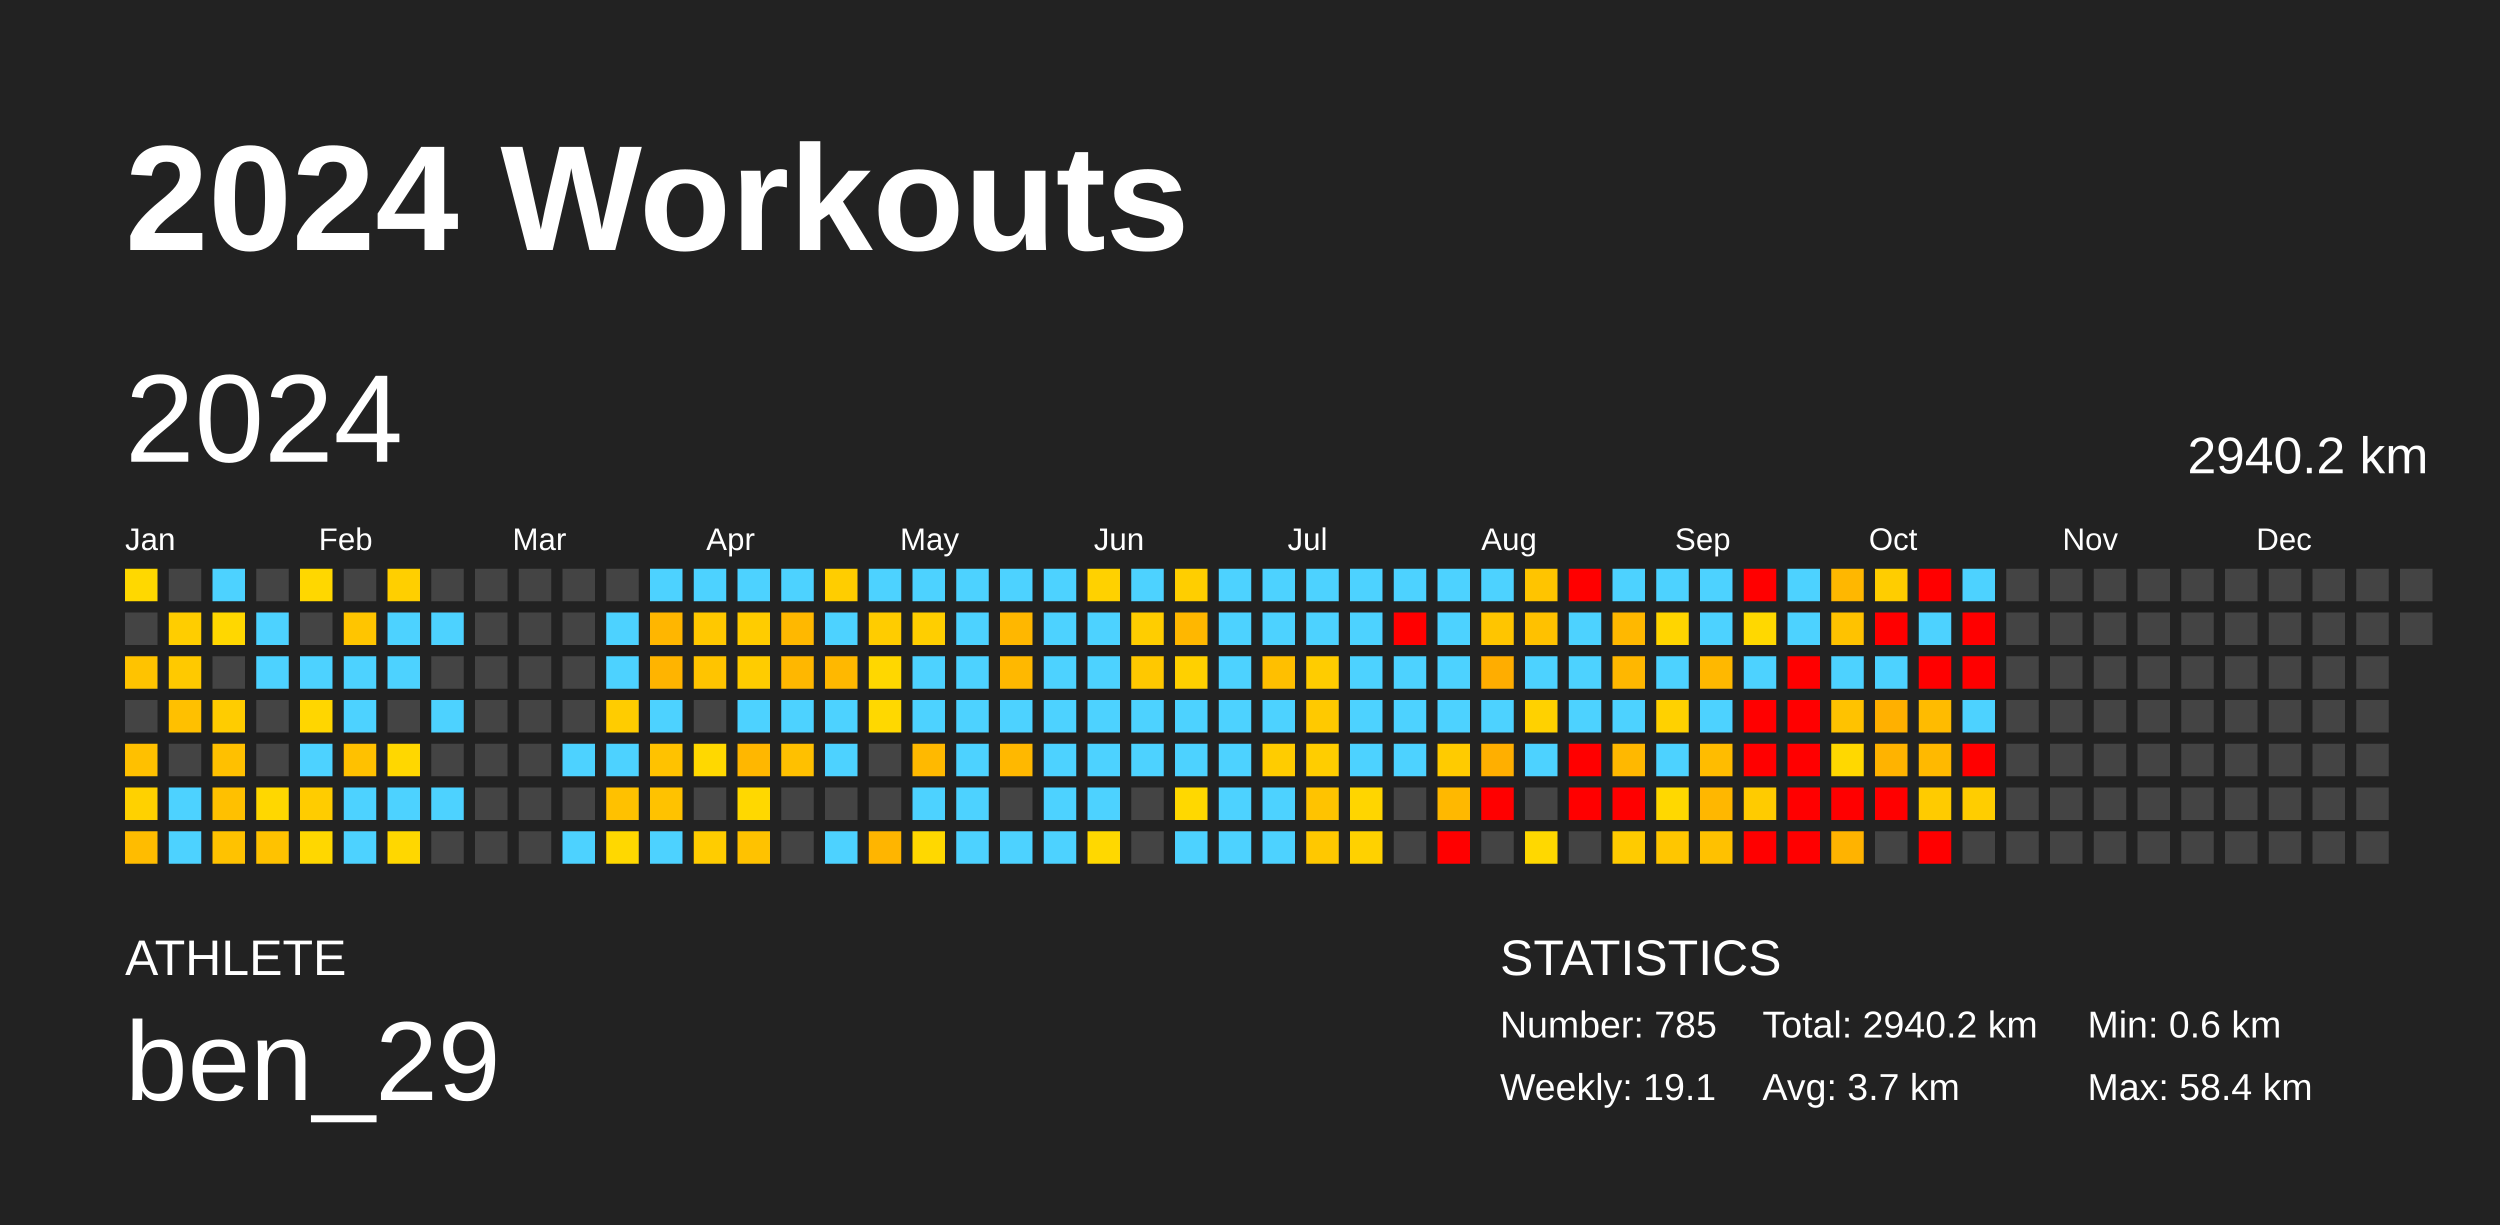
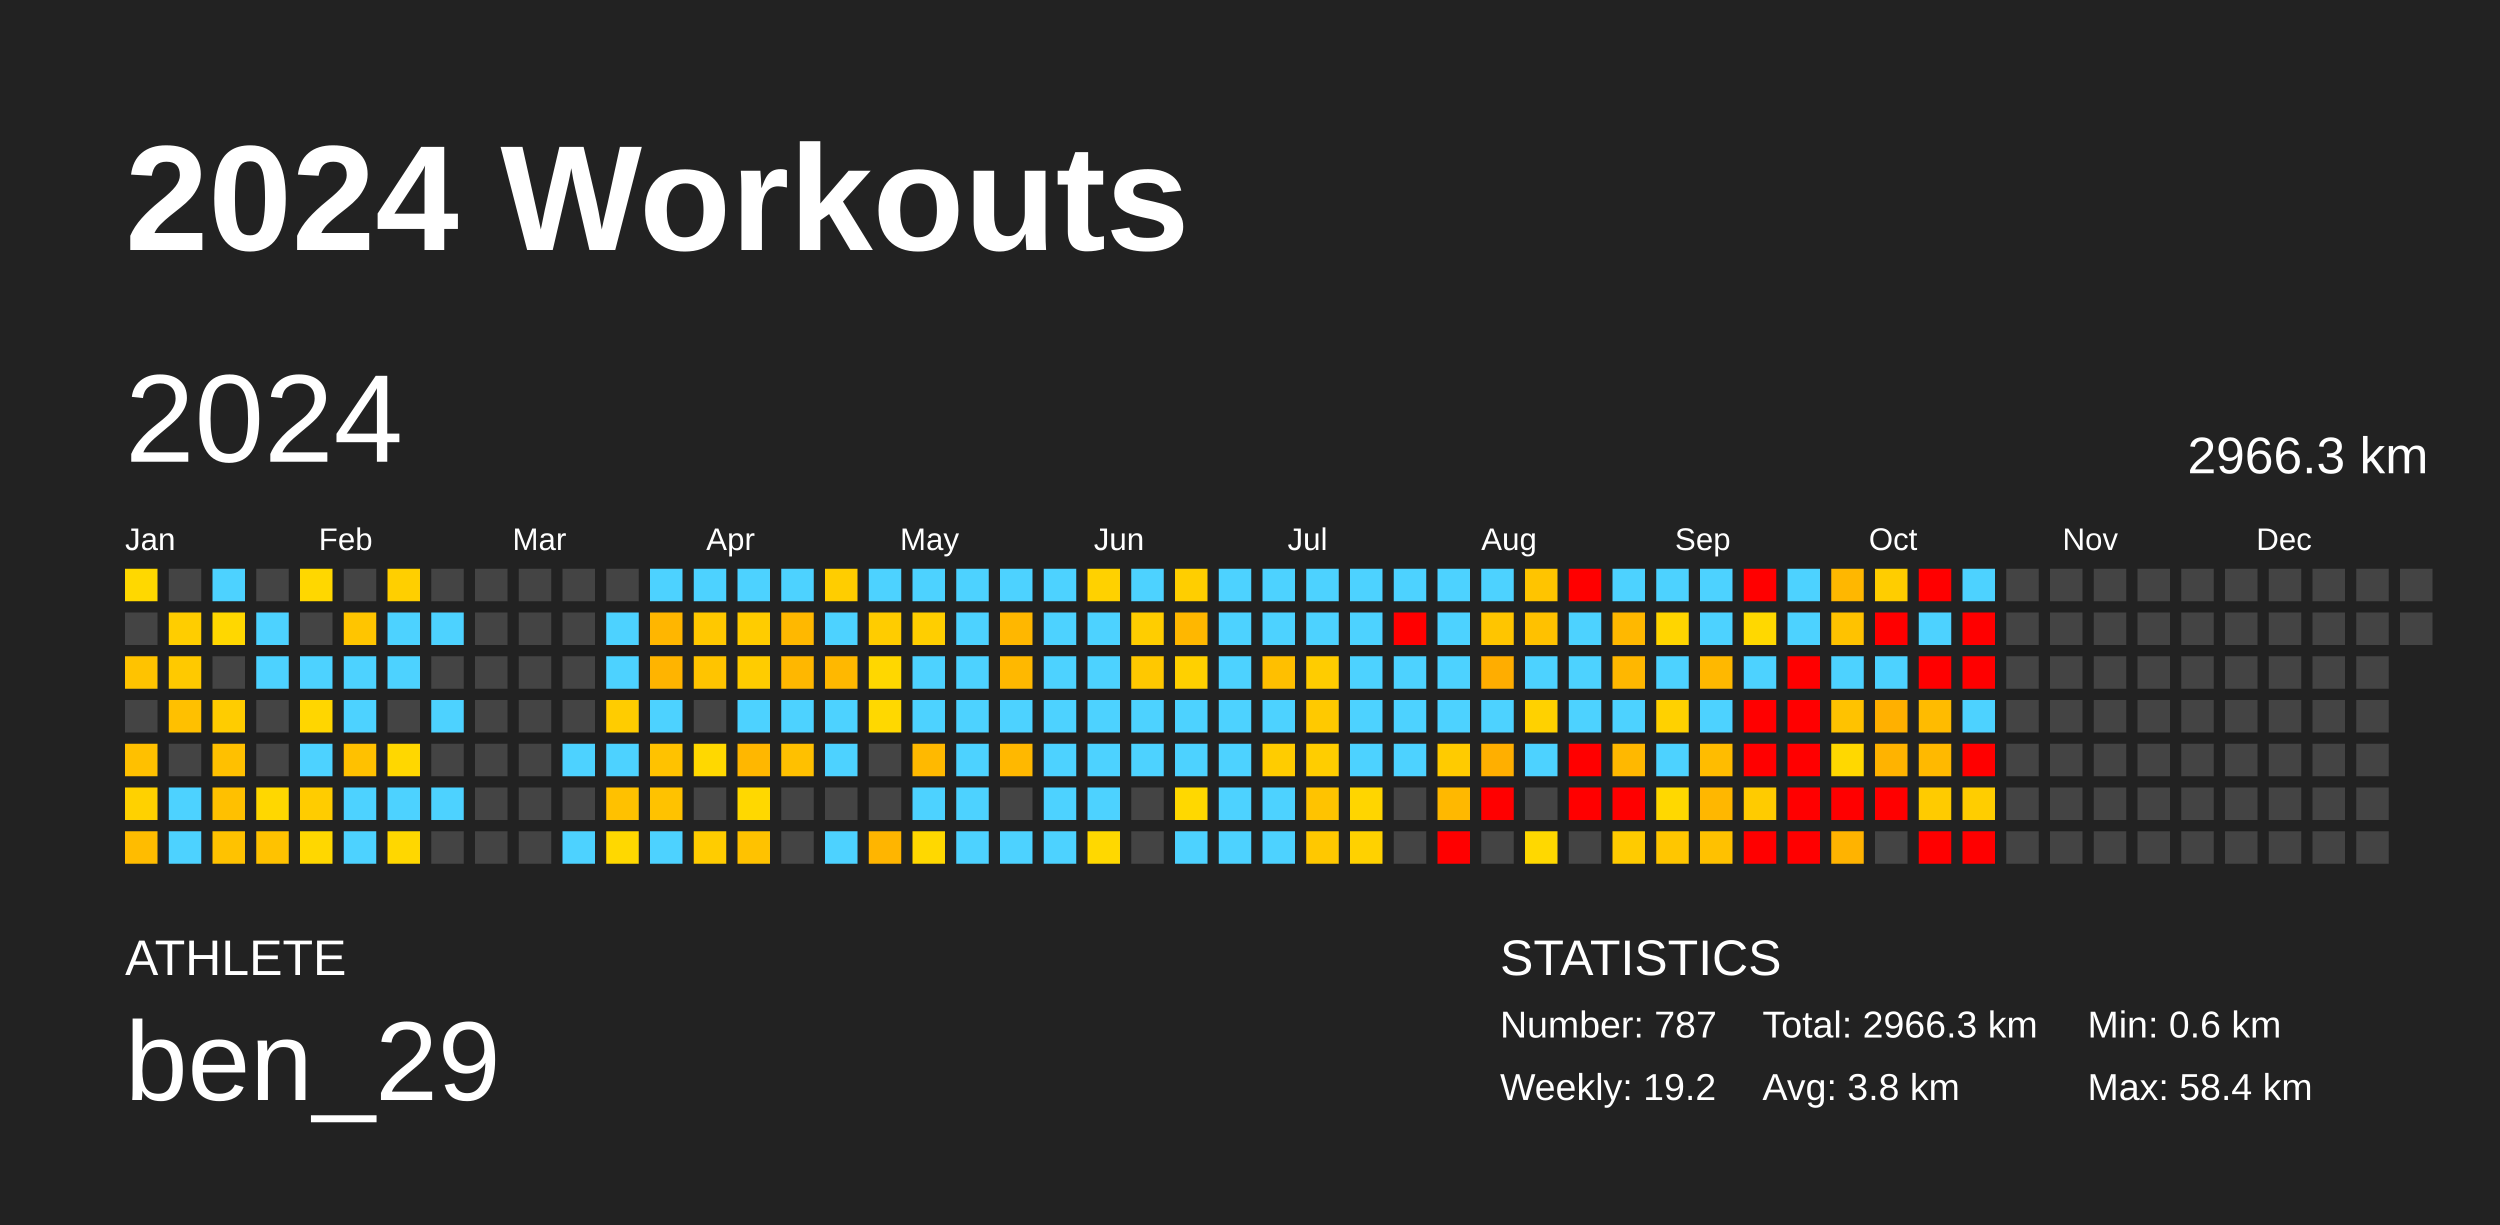
<svg xmlns="http://www.w3.org/2000/svg" baseProfile="full" height="98mm" version="1.1" viewBox="0,0,200,98" width="200mm">
  <defs />
  <rect fill="#222222" height="98" width="200" x="0" y="0" />
  <text fill="#FFFFFF" style="font-size:12px; font-family:Arial; font-weight:bold;" x="10" y="20">2024 Workouts</text>
  <text fill="#FFFFFF" style="font-size:4px; font-family:Arial" x="10" y="78">ATHLETE</text>
  <text fill="#FFFFFF" style="font-size:9px; font-family:Arial" x="10" y="88">ben_29</text>
  <text fill="#FFFFFF" style="font-size:4px; font-family:Arial" x="120" y="78">STATISTICS</text>
-   <text fill="#FFFFFF" style="font-size:3px; font-family:Arial" x="120" y="83">Number: 785</text>
-   <text fill="#FFFFFF" style="font-size:3px; font-family:Arial" x="120" y="88">Weekly: 19.1</text>
-   <text fill="#FFFFFF" style="font-size:3px; font-family:Arial" x="141" y="83">Total: 2940.2 km</text>
-   <text fill="#FFFFFF" style="font-size:3px; font-family:Arial" x="141" y="88">Avg: 3.7 km</text>
+   <text fill="#FFFFFF" style="font-size:3px; font-family:Arial" x="120" y="83">Number: 787</text>
+   <text fill="#FFFFFF" style="font-size:3px; font-family:Arial" x="120" y="88">Weekly: 19.2</text>
+   <text fill="#FFFFFF" style="font-size:3px; font-family:Arial" x="141" y="83">Total: 2966.3 km</text>
+   <text fill="#FFFFFF" style="font-size:3px; font-family:Arial" x="141" y="88">Avg: 3.8 km</text>
  <text fill="#FFFFFF" style="font-size:3px; font-family:Arial" x="167" y="83">Min: 0.6 km</text>
  <text fill="#FFFFFF" style="font-size:3px; font-family:Arial" x="167" y="88">Max: 58.4 km</text>
  <text dominant-baseline="hanging" fill="#FFFFFF" style="font-size:10.0px; font-family:Arial;" x="10" y="30">2024</text>
-   <text dominant-baseline="hanging" fill="#FFFFFF" style="font-size:4.125px; font-family:Arial;" x="175" y="35">2940.2 km</text>
+   <text dominant-baseline="hanging" fill="#FFFFFF" style="font-size:4.125px; font-family:Arial;" x="175" y="35">2966.3 km</text>
  <text fill="#FFFFFF" style="font-size:2.5px; font-family:Arial" x="10.0" y="44">Jan</text>
  <text fill="#FFFFFF" style="font-size:2.5px; font-family:Arial" x="25.5" y="44">Feb</text>
  <text fill="#FFFFFF" style="font-size:2.5px; font-family:Arial" x="41.0" y="44">Mar</text>
  <text fill="#FFFFFF" style="font-size:2.5px; font-family:Arial" x="56.5" y="44">Apr</text>
  <text fill="#FFFFFF" style="font-size:2.5px; font-family:Arial" x="72.0" y="44">May</text>
  <text fill="#FFFFFF" style="font-size:2.5px; font-family:Arial" x="87.5" y="44">Jun</text>
  <text fill="#FFFFFF" style="font-size:2.5px; font-family:Arial" x="103.0" y="44">Jul</text>
  <text fill="#FFFFFF" style="font-size:2.5px; font-family:Arial" x="118.5" y="44">Aug</text>
  <text fill="#FFFFFF" style="font-size:2.5px; font-family:Arial" x="134.0" y="44">Sep</text>
  <text fill="#FFFFFF" style="font-size:2.5px; font-family:Arial" x="149.5" y="44">Oct</text>
  <text fill="#FFFFFF" style="font-size:2.5px; font-family:Arial" x="165.0" y="44">Nov</text>
  <text fill="#FFFFFF" style="font-size:2.5px; font-family:Arial" x="180.5" y="44">Dec</text>
  <rect fill="#ffd800" height="2.6" width="2.6" x="10.0" y="45.5" />
  <rect fill="#444444" height="2.6" width="2.6" x="10.0" y="49.0" />
  <rect fill="#ffc300" height="2.6" width="2.6" x="10.0" y="52.5" />
  <rect fill="#444444" height="2.6" width="2.6" x="10.0" y="56.0" />
  <rect fill="#ffc000" height="2.6" width="2.6" x="10.0" y="59.5" />
  <rect fill="#ffd100" height="2.6" width="2.6" x="10.0" y="63.0" />
  <rect fill="#ffbc00" height="2.6" width="2.6" x="10.0" y="66.5" />
  <rect fill="#444444" height="2.6" width="2.6" x="13.5" y="45.5" />
  <rect fill="#ffcd00" height="2.6" width="2.6" x="13.5" y="49.0" />
  <rect fill="#ffc900" height="2.6" width="2.6" x="13.5" y="52.5" />
  <rect fill="#ffc000" height="2.6" width="2.6" x="13.5" y="56.0" />
  <rect fill="#444444" height="2.6" width="2.6" x="13.5" y="59.5" />
  <rect fill="#4dd2ff" height="2.6" width="2.6" x="13.5" y="63.0" />
  <rect fill="#4dd2ff" height="2.6" width="2.6" x="13.5" y="66.5" />
  <rect fill="#4dd2ff" height="2.6" width="2.6" x="17.0" y="45.5" />
  <rect fill="#ffd700" height="2.6" width="2.6" x="17.0" y="49.0" />
  <rect fill="#444444" height="2.6" width="2.6" x="17.0" y="52.5" />
  <rect fill="#ffcc00" height="2.6" width="2.6" x="17.0" y="56.0" />
  <rect fill="#ffc000" height="2.6" width="2.6" x="17.0" y="59.5" />
  <rect fill="#ffc000" height="2.6" width="2.6" x="17.0" y="63.0" />
  <rect fill="#ffc200" height="2.6" width="2.6" x="17.0" y="66.5" />
  <rect fill="#444444" height="2.6" width="2.6" x="20.5" y="45.5" />
  <rect fill="#4dd2ff" height="2.6" width="2.6" x="20.5" y="49.0" />
  <rect fill="#4dd2ff" height="2.6" width="2.6" x="20.5" y="52.5" />
  <rect fill="#444444" height="2.6" width="2.6" x="20.5" y="56.0" />
  <rect fill="#444444" height="2.6" width="2.6" x="20.5" y="59.5" />
  <rect fill="#ffd700" height="2.6" width="2.6" x="20.5" y="63.0" />
  <rect fill="#ffc200" height="2.6" width="2.6" x="20.5" y="66.5" />
  <rect fill="#ffd700" height="2.6" width="2.6" x="24.0" y="45.5" />
  <rect fill="#444444" height="2.6" width="2.6" x="24.0" y="49.0" />
  <rect fill="#4dd2ff" height="2.6" width="2.6" x="24.0" y="52.5" />
  <rect fill="#ffd600" height="2.6" width="2.6" x="24.0" y="56.0" />
  <rect fill="#4dd2ff" height="2.6" width="2.6" x="24.0" y="59.5" />
  <rect fill="#ffcc00" height="2.6" width="2.6" x="24.0" y="63.0" />
  <rect fill="#ffd700" height="2.6" width="2.6" x="24.0" y="66.5" />
  <rect fill="#444444" height="2.6" width="2.6" x="27.5" y="45.5" />
  <rect fill="#ffc500" height="2.6" width="2.6" x="27.5" y="49.0" />
  <rect fill="#4dd2ff" height="2.6" width="2.6" x="27.5" y="52.5" />
  <rect fill="#4dd2ff" height="2.6" width="2.6" x="27.5" y="56.0" />
  <rect fill="#ffc100" height="2.6" width="2.6" x="27.5" y="59.5" />
  <rect fill="#4dd2ff" height="2.6" width="2.6" x="27.5" y="63.0" />
  <rect fill="#4dd2ff" height="2.6" width="2.6" x="27.5" y="66.5" />
  <rect fill="#ffcf00" height="2.6" width="2.6" x="31.0" y="45.5" />
  <rect fill="#4dd2ff" height="2.6" width="2.6" x="31.0" y="49.0" />
  <rect fill="#4dd2ff" height="2.6" width="2.6" x="31.0" y="52.5" />
  <rect fill="#444444" height="2.6" width="2.6" x="31.0" y="56.0" />
  <rect fill="#ffd700" height="2.6" width="2.6" x="31.0" y="59.5" />
  <rect fill="#4dd2ff" height="2.6" width="2.6" x="31.0" y="63.0" />
  <rect fill="#ffd700" height="2.6" width="2.6" x="31.0" y="66.5" />
  <rect fill="#444444" height="2.6" width="2.6" x="34.5" y="45.5" />
  <rect fill="#4dd2ff" height="2.6" width="2.6" x="34.5" y="49.0" />
  <rect fill="#444444" height="2.6" width="2.6" x="34.5" y="52.5" />
  <rect fill="#4dd2ff" height="2.6" width="2.6" x="34.5" y="56.0" />
  <rect fill="#444444" height="2.6" width="2.6" x="34.5" y="59.5" />
  <rect fill="#4dd2ff" height="2.6" width="2.6" x="34.5" y="63.0" />
  <rect fill="#444444" height="2.6" width="2.6" x="34.5" y="66.5" />
  <rect fill="#444444" height="2.6" width="2.6" x="38.0" y="45.5" />
  <rect fill="#444444" height="2.6" width="2.6" x="38.0" y="49.0" />
  <rect fill="#444444" height="2.6" width="2.6" x="38.0" y="52.5" />
  <rect fill="#444444" height="2.6" width="2.6" x="38.0" y="56.0" />
  <rect fill="#444444" height="2.6" width="2.6" x="38.0" y="59.5" />
  <rect fill="#444444" height="2.6" width="2.6" x="38.0" y="63.0" />
  <rect fill="#444444" height="2.6" width="2.6" x="38.0" y="66.5" />
  <rect fill="#444444" height="2.6" width="2.6" x="41.5" y="45.5" />
  <rect fill="#444444" height="2.6" width="2.6" x="41.5" y="49.0" />
  <rect fill="#444444" height="2.6" width="2.6" x="41.5" y="52.5" />
  <rect fill="#444444" height="2.6" width="2.6" x="41.5" y="56.0" />
  <rect fill="#444444" height="2.6" width="2.6" x="41.5" y="59.5" />
  <rect fill="#444444" height="2.6" width="2.6" x="41.5" y="63.0" />
  <rect fill="#444444" height="2.6" width="2.6" x="41.5" y="66.5" />
  <rect fill="#444444" height="2.6" width="2.6" x="45.0" y="45.5" />
  <rect fill="#444444" height="2.6" width="2.6" x="45.0" y="49.0" />
  <rect fill="#444444" height="2.6" width="2.6" x="45.0" y="52.5" />
  <rect fill="#444444" height="2.6" width="2.6" x="45.0" y="56.0" />
  <rect fill="#4dd2ff" height="2.6" width="2.6" x="45.0" y="59.5" />
  <rect fill="#444444" height="2.6" width="2.6" x="45.0" y="63.0" />
  <rect fill="#4dd2ff" height="2.6" width="2.6" x="45.0" y="66.5" />
  <rect fill="#444444" height="2.6" width="2.6" x="48.5" y="45.5" />
  <rect fill="#4dd2ff" height="2.6" width="2.6" x="48.5" y="49.0" />
  <rect fill="#4dd2ff" height="2.6" width="2.6" x="48.5" y="52.5" />
  <rect fill="#ffcc00" height="2.6" width="2.6" x="48.5" y="56.0" />
  <rect fill="#4dd2ff" height="2.6" width="2.6" x="48.5" y="59.5" />
  <rect fill="#ffc100" height="2.6" width="2.6" x="48.5" y="63.0" />
  <rect fill="#ffd800" height="2.6" width="2.6" x="48.5" y="66.5" />
  <rect fill="#4dd2ff" height="2.6" width="2.6" x="52.0" y="45.5" />
  <rect fill="#ffb600" height="2.6" width="2.6" x="52.0" y="49.0" />
  <rect fill="#ffb400" height="2.6" width="2.6" x="52.0" y="52.5" />
  <rect fill="#4dd2ff" height="2.6" width="2.6" x="52.0" y="56.0" />
  <rect fill="#ffc200" height="2.6" width="2.6" x="52.0" y="59.5" />
  <rect fill="#ffc200" height="2.6" width="2.6" x="52.0" y="63.0" />
  <rect fill="#4dd2ff" height="2.6" width="2.6" x="52.0" y="66.5" />
  <rect fill="#4dd2ff" height="2.6" width="2.6" x="55.5" y="45.5" />
  <rect fill="#ffc800" height="2.6" width="2.6" x="55.5" y="49.0" />
  <rect fill="#ffc400" height="2.6" width="2.6" x="55.5" y="52.5" />
  <rect fill="#444444" height="2.6" width="2.6" x="55.5" y="56.0" />
  <rect fill="#ffd800" height="2.6" width="2.6" x="55.5" y="59.5" />
  <rect fill="#444444" height="2.6" width="2.6" x="55.5" y="63.0" />
  <rect fill="#ffcc00" height="2.6" width="2.6" x="55.5" y="66.5" />
  <rect fill="#4dd2ff" height="2.6" width="2.6" x="59.0" y="45.5" />
  <rect fill="#ffcc00" height="2.6" width="2.6" x="59.0" y="49.0" />
  <rect fill="#ffcc00" height="2.6" width="2.6" x="59.0" y="52.5" />
  <rect fill="#4dd2ff" height="2.6" width="2.6" x="59.0" y="56.0" />
  <rect fill="#ffb700" height="2.6" width="2.6" x="59.0" y="59.5" />
  <rect fill="#ffd800" height="2.6" width="2.6" x="59.0" y="63.0" />
  <rect fill="#ffc200" height="2.6" width="2.6" x="59.0" y="66.5" />
  <rect fill="#4dd2ff" height="2.6" width="2.6" x="62.5" y="45.5" />
  <rect fill="#ffb800" height="2.6" width="2.6" x="62.5" y="49.0" />
  <rect fill="#ffb700" height="2.6" width="2.6" x="62.5" y="52.5" />
  <rect fill="#4dd2ff" height="2.6" width="2.6" x="62.5" y="56.0" />
  <rect fill="#ffc000" height="2.6" width="2.6" x="62.5" y="59.5" />
  <rect fill="#444444" height="2.6" width="2.6" x="62.5" y="63.0" />
  <rect fill="#444444" height="2.6" width="2.6" x="62.5" y="66.5" />
  <rect fill="#ffcd00" height="2.6" width="2.6" x="66.0" y="45.5" />
  <rect fill="#4dd2ff" height="2.6" width="2.6" x="66.0" y="49.0" />
  <rect fill="#ffb800" height="2.6" width="2.6" x="66.0" y="52.5" />
  <rect fill="#4dd2ff" height="2.6" width="2.6" x="66.0" y="56.0" />
  <rect fill="#4dd2ff" height="2.6" width="2.6" x="66.0" y="59.5" />
  <rect fill="#444444" height="2.6" width="2.6" x="66.0" y="63.0" />
  <rect fill="#4dd2ff" height="2.6" width="2.6" x="66.0" y="66.5" />
  <rect fill="#4dd2ff" height="2.6" width="2.6" x="69.5" y="45.5" />
  <rect fill="#ffcc00" height="2.6" width="2.6" x="69.5" y="49.0" />
  <rect fill="#ffd700" height="2.6" width="2.6" x="69.5" y="52.5" />
  <rect fill="#ffd800" height="2.6" width="2.6" x="69.5" y="56.0" />
  <rect fill="#444444" height="2.6" width="2.6" x="69.5" y="59.5" />
  <rect fill="#444444" height="2.6" width="2.6" x="69.5" y="63.0" />
  <rect fill="#ffb500" height="2.6" width="2.6" x="69.5" y="66.5" />
  <rect fill="#4dd2ff" height="2.6" width="2.6" x="73.0" y="45.5" />
  <rect fill="#ffce00" height="2.6" width="2.6" x="73.0" y="49.0" />
  <rect fill="#4dd2ff" height="2.6" width="2.6" x="73.0" y="52.5" />
  <rect fill="#4dd2ff" height="2.6" width="2.6" x="73.0" y="56.0" />
  <rect fill="#ffb900" height="2.6" width="2.6" x="73.0" y="59.5" />
  <rect fill="#4dd2ff" height="2.6" width="2.6" x="73.0" y="63.0" />
  <rect fill="#ffd800" height="2.6" width="2.6" x="73.0" y="66.5" />
  <rect fill="#4dd2ff" height="2.6" width="2.6" x="76.5" y="45.5" />
  <rect fill="#4dd2ff" height="2.6" width="2.6" x="76.5" y="49.0" />
  <rect fill="#4dd2ff" height="2.6" width="2.6" x="76.5" y="52.5" />
  <rect fill="#4dd2ff" height="2.6" width="2.6" x="76.5" y="56.0" />
  <rect fill="#4dd2ff" height="2.6" width="2.6" x="76.5" y="59.5" />
  <rect fill="#4dd2ff" height="2.6" width="2.6" x="76.5" y="63.0" />
  <rect fill="#4dd2ff" height="2.6" width="2.6" x="76.5" y="66.5" />
  <rect fill="#4dd2ff" height="2.6" width="2.6" x="80.0" y="45.5" />
  <rect fill="#ffb700" height="2.6" width="2.6" x="80.0" y="49.0" />
  <rect fill="#ffb800" height="2.6" width="2.6" x="80.0" y="52.5" />
  <rect fill="#4dd2ff" height="2.6" width="2.6" x="80.0" y="56.0" />
  <rect fill="#ffb800" height="2.6" width="2.6" x="80.0" y="59.5" />
  <rect fill="#444444" height="2.6" width="2.6" x="80.0" y="63.0" />
  <rect fill="#4dd2ff" height="2.6" width="2.6" x="80.0" y="66.5" />
  <rect fill="#4dd2ff" height="2.6" width="2.6" x="83.5" y="45.5" />
  <rect fill="#4dd2ff" height="2.6" width="2.6" x="83.5" y="49.0" />
  <rect fill="#4dd2ff" height="2.6" width="2.6" x="83.5" y="52.5" />
  <rect fill="#4dd2ff" height="2.6" width="2.6" x="83.5" y="56.0" />
  <rect fill="#4dd2ff" height="2.6" width="2.6" x="83.5" y="59.5" />
  <rect fill="#4dd2ff" height="2.6" width="2.6" x="83.5" y="63.0" />
  <rect fill="#4dd2ff" height="2.6" width="2.6" x="83.5" y="66.5" />
  <rect fill="#ffd100" height="2.6" width="2.6" x="87.0" y="45.5" />
  <rect fill="#4dd2ff" height="2.6" width="2.6" x="87.0" y="49.0" />
  <rect fill="#4dd2ff" height="2.6" width="2.6" x="87.0" y="52.5" />
  <rect fill="#4dd2ff" height="2.6" width="2.6" x="87.0" y="56.0" />
  <rect fill="#4dd2ff" height="2.6" width="2.6" x="87.0" y="59.5" />
  <rect fill="#4dd2ff" height="2.6" width="2.6" x="87.0" y="63.0" />
  <rect fill="#ffd800" height="2.6" width="2.6" x="87.0" y="66.5" />
  <rect fill="#4dd2ff" height="2.6" width="2.6" x="90.5" y="45.5" />
  <rect fill="#ffcd00" height="2.6" width="2.6" x="90.5" y="49.0" />
  <rect fill="#ffc800" height="2.6" width="2.6" x="90.5" y="52.5" />
  <rect fill="#4dd2ff" height="2.6" width="2.6" x="90.5" y="56.0" />
  <rect fill="#4dd2ff" height="2.6" width="2.6" x="90.5" y="59.5" />
  <rect fill="#444444" height="2.6" width="2.6" x="90.5" y="63.0" />
  <rect fill="#444444" height="2.6" width="2.6" x="90.5" y="66.5" />
  <rect fill="#ffce00" height="2.6" width="2.6" x="94.0" y="45.5" />
  <rect fill="#ffb700" height="2.6" width="2.6" x="94.0" y="49.0" />
  <rect fill="#ffd000" height="2.6" width="2.6" x="94.0" y="52.5" />
  <rect fill="#4dd2ff" height="2.6" width="2.6" x="94.0" y="56.0" />
  <rect fill="#4dd2ff" height="2.6" width="2.6" x="94.0" y="59.5" />
  <rect fill="#ffd800" height="2.6" width="2.6" x="94.0" y="63.0" />
  <rect fill="#4dd2ff" height="2.6" width="2.6" x="94.0" y="66.5" />
  <rect fill="#4dd2ff" height="2.6" width="2.6" x="97.5" y="45.5" />
  <rect fill="#4dd2ff" height="2.6" width="2.6" x="97.5" y="49.0" />
  <rect fill="#4dd2ff" height="2.6" width="2.6" x="97.5" y="52.5" />
  <rect fill="#4dd2ff" height="2.6" width="2.6" x="97.5" y="56.0" />
  <rect fill="#4dd2ff" height="2.6" width="2.6" x="97.5" y="59.5" />
  <rect fill="#4dd2ff" height="2.6" width="2.6" x="97.5" y="63.0" />
  <rect fill="#4dd2ff" height="2.6" width="2.6" x="97.5" y="66.5" />
  <rect fill="#4dd2ff" height="2.6" width="2.6" x="101.0" y="45.5" />
  <rect fill="#4dd2ff" height="2.6" width="2.6" x="101.0" y="49.0" />
  <rect fill="#ffbf00" height="2.6" width="2.6" x="101.0" y="52.5" />
  <rect fill="#4dd2ff" height="2.6" width="2.6" x="101.0" y="56.0" />
  <rect fill="#ffcc00" height="2.6" width="2.6" x="101.0" y="59.5" />
  <rect fill="#4dd2ff" height="2.6" width="2.6" x="101.0" y="63.0" />
  <rect fill="#4dd2ff" height="2.6" width="2.6" x="101.0" y="66.5" />
  <rect fill="#4dd2ff" height="2.6" width="2.6" x="104.5" y="45.5" />
  <rect fill="#4dd2ff" height="2.6" width="2.6" x="104.5" y="49.0" />
  <rect fill="#ffcc00" height="2.6" width="2.6" x="104.5" y="52.5" />
  <rect fill="#ffc900" height="2.6" width="2.6" x="104.5" y="56.0" />
  <rect fill="#ffcd00" height="2.6" width="2.6" x="104.5" y="59.5" />
  <rect fill="#ffc300" height="2.6" width="2.6" x="104.5" y="63.0" />
  <rect fill="#ffc800" height="2.6" width="2.6" x="104.5" y="66.5" />
  <rect fill="#4dd2ff" height="2.6" width="2.6" x="108.0" y="45.5" />
  <rect fill="#4dd2ff" height="2.6" width="2.6" x="108.0" y="49.0" />
  <rect fill="#4dd2ff" height="2.6" width="2.6" x="108.0" y="52.5" />
  <rect fill="#4dd2ff" height="2.6" width="2.6" x="108.0" y="56.0" />
  <rect fill="#4dd2ff" height="2.6" width="2.6" x="108.0" y="59.5" />
  <rect fill="#ffd500" height="2.6" width="2.6" x="108.0" y="63.0" />
  <rect fill="#ffd100" height="2.6" width="2.6" x="108.0" y="66.5" />
  <rect fill="#4dd2ff" height="2.6" width="2.6" x="111.5" y="45.5" />
  <rect fill="red" height="2.6" width="2.6" x="111.5" y="49.0" />
  <rect fill="#4dd2ff" height="2.6" width="2.6" x="111.5" y="52.5" />
  <rect fill="#4dd2ff" height="2.6" width="2.6" x="111.5" y="56.0" />
  <rect fill="#4dd2ff" height="2.6" width="2.6" x="111.5" y="59.5" />
  <rect fill="#444444" height="2.6" width="2.6" x="111.5" y="63.0" />
  <rect fill="#444444" height="2.6" width="2.6" x="111.5" y="66.5" />
  <rect fill="#4dd2ff" height="2.6" width="2.6" x="115.0" y="45.5" />
  <rect fill="#4dd2ff" height="2.6" width="2.6" x="115.0" y="49.0" />
  <rect fill="#4dd2ff" height="2.6" width="2.6" x="115.0" y="52.5" />
  <rect fill="#4dd2ff" height="2.6" width="2.6" x="115.0" y="56.0" />
  <rect fill="#ffcb00" height="2.6" width="2.6" x="115.0" y="59.5" />
  <rect fill="#ffb800" height="2.6" width="2.6" x="115.0" y="63.0" />
  <rect fill="red" height="2.6" width="2.6" x="115.0" y="66.5" />
  <rect fill="#4dd2ff" height="2.6" width="2.6" x="118.5" y="45.5" />
  <rect fill="#ffc500" height="2.6" width="2.6" x="118.5" y="49.0" />
  <rect fill="#ffad00" height="2.6" width="2.6" x="118.5" y="52.5" />
  <rect fill="#4dd2ff" height="2.6" width="2.6" x="118.5" y="56.0" />
  <rect fill="#ffaf00" height="2.6" width="2.6" x="118.5" y="59.5" />
  <rect fill="red" height="2.6" width="2.6" x="118.5" y="63.0" />
  <rect fill="#444444" height="2.6" width="2.6" x="118.5" y="66.5" />
  <rect fill="#ffc400" height="2.6" width="2.6" x="122.0" y="45.5" />
  <rect fill="#ffc100" height="2.6" width="2.6" x="122.0" y="49.0" />
  <rect fill="#4dd2ff" height="2.6" width="2.6" x="122.0" y="52.5" />
  <rect fill="#ffd100" height="2.6" width="2.6" x="122.0" y="56.0" />
  <rect fill="#4dd2ff" height="2.6" width="2.6" x="122.0" y="59.5" />
  <rect fill="#444444" height="2.6" width="2.6" x="122.0" y="63.0" />
  <rect fill="#ffd800" height="2.6" width="2.6" x="122.0" y="66.5" />
  <rect fill="red" height="2.6" width="2.6" x="125.5" y="45.5" />
  <rect fill="#4dd2ff" height="2.6" width="2.6" x="125.5" y="49.0" />
  <rect fill="#4dd2ff" height="2.6" width="2.6" x="125.5" y="52.5" />
  <rect fill="#4dd2ff" height="2.6" width="2.6" x="125.5" y="56.0" />
  <rect fill="red" height="2.6" width="2.6" x="125.5" y="59.5" />
  <rect fill="red" height="2.6" width="2.6" x="125.5" y="63.0" />
  <rect fill="#444444" height="2.6" width="2.6" x="125.5" y="66.5" />
  <rect fill="#4dd2ff" height="2.6" width="2.6" x="129.0" y="45.5" />
  <rect fill="#ffb800" height="2.6" width="2.6" x="129.0" y="49.0" />
  <rect fill="#ffb700" height="2.6" width="2.6" x="129.0" y="52.5" />
  <rect fill="#4dd2ff" height="2.6" width="2.6" x="129.0" y="56.0" />
  <rect fill="#ffb800" height="2.6" width="2.6" x="129.0" y="59.5" />
  <rect fill="red" height="2.6" width="2.6" x="129.0" y="63.0" />
  <rect fill="#ffcb00" height="2.6" width="2.6" x="129.0" y="66.5" />
  <rect fill="#4dd2ff" height="2.6" width="2.6" x="132.5" y="45.5" />
  <rect fill="#ffd500" height="2.6" width="2.6" x="132.5" y="49.0" />
  <rect fill="#4dd2ff" height="2.6" width="2.6" x="132.5" y="52.5" />
  <rect fill="#ffd100" height="2.6" width="2.6" x="132.5" y="56.0" />
  <rect fill="#4dd2ff" height="2.6" width="2.6" x="132.5" y="59.5" />
  <rect fill="#ffd800" height="2.6" width="2.6" x="132.5" y="63.0" />
  <rect fill="#ffc600" height="2.6" width="2.6" x="132.5" y="66.5" />
  <rect fill="#4dd2ff" height="2.6" width="2.6" x="136.0" y="45.5" />
  <rect fill="#4dd2ff" height="2.6" width="2.6" x="136.0" y="49.0" />
  <rect fill="#ffb800" height="2.6" width="2.6" x="136.0" y="52.5" />
  <rect fill="#4dd2ff" height="2.6" width="2.6" x="136.0" y="56.0" />
  <rect fill="#ffbc00" height="2.6" width="2.6" x="136.0" y="59.5" />
  <rect fill="#ffb700" height="2.6" width="2.6" x="136.0" y="63.0" />
  <rect fill="#ffc100" height="2.6" width="2.6" x="136.0" y="66.5" />
  <rect fill="red" height="2.6" width="2.6" x="139.5" y="45.5" />
  <rect fill="#ffd800" height="2.6" width="2.6" x="139.5" y="49.0" />
  <rect fill="#4dd2ff" height="2.6" width="2.6" x="139.5" y="52.5" />
  <rect fill="red" height="2.6" width="2.6" x="139.5" y="56.0" />
  <rect fill="red" height="2.6" width="2.6" x="139.5" y="59.5" />
  <rect fill="#ffcb00" height="2.6" width="2.6" x="139.5" y="63.0" />
  <rect fill="red" height="2.6" width="2.6" x="139.5" y="66.5" />
  <rect fill="#4dd2ff" height="2.6" width="2.6" x="143.0" y="45.5" />
  <rect fill="#4dd2ff" height="2.6" width="2.6" x="143.0" y="49.0" />
  <rect fill="red" height="2.6" width="2.6" x="143.0" y="52.5" />
  <rect fill="red" height="2.6" width="2.6" x="143.0" y="56.0" />
  <rect fill="red" height="2.6" width="2.6" x="143.0" y="59.5" />
  <rect fill="red" height="2.6" width="2.6" x="143.0" y="63.0" />
  <rect fill="red" height="2.6" width="2.6" x="143.0" y="66.5" />
  <rect fill="#ffb700" height="2.6" width="2.6" x="146.5" y="45.5" />
  <rect fill="#ffc200" height="2.6" width="2.6" x="146.5" y="49.0" />
  <rect fill="#4dd2ff" height="2.6" width="2.6" x="146.5" y="52.5" />
  <rect fill="#ffc200" height="2.6" width="2.6" x="146.5" y="56.0" />
  <rect fill="#ffd800" height="2.6" width="2.6" x="146.5" y="59.5" />
  <rect fill="red" height="2.6" width="2.6" x="146.5" y="63.0" />
  <rect fill="#ffb300" height="2.6" width="2.6" x="146.5" y="66.5" />
  <rect fill="#ffcd00" height="2.6" width="2.6" x="150.0" y="45.5" />
  <rect fill="red" height="2.6" width="2.6" x="150.0" y="49.0" />
  <rect fill="#4dd2ff" height="2.6" width="2.6" x="150.0" y="52.5" />
  <rect fill="#ffb000" height="2.6" width="2.6" x="150.0" y="56.0" />
  <rect fill="#ffb300" height="2.6" width="2.6" x="150.0" y="59.5" />
  <rect fill="red" height="2.6" width="2.6" x="150.0" y="63.0" />
  <rect fill="#444444" height="2.6" width="2.6" x="150.0" y="66.5" />
  <rect fill="red" height="2.6" width="2.6" x="153.5" y="45.5" />
  <rect fill="#4dd2ff" height="2.6" width="2.6" x="153.5" y="49.0" />
  <rect fill="red" height="2.6" width="2.6" x="153.5" y="52.5" />
  <rect fill="#ffbb00" height="2.6" width="2.6" x="153.5" y="56.0" />
  <rect fill="#ffb900" height="2.6" width="2.6" x="153.5" y="59.5" />
  <rect fill="#ffcb00" height="2.6" width="2.6" x="153.5" y="63.0" />
  <rect fill="red" height="2.6" width="2.6" x="153.5" y="66.5" />
  <rect fill="#4dd2ff" height="2.6" width="2.6" x="157.0" y="45.5" />
  <rect fill="red" height="2.6" width="2.6" x="157.0" y="49.0" />
  <rect fill="red" height="2.6" width="2.6" x="157.0" y="52.5" />
  <rect fill="#4dd2ff" height="2.6" width="2.6" x="157.0" y="56.0" />
  <rect fill="red" height="2.6" width="2.6" x="157.0" y="59.5" />
  <rect fill="#ffcd00" height="2.6" width="2.6" x="157.0" y="63.0" />
-   <rect fill="#444444" height="2.6" width="2.6" x="157.0" y="66.5" />
+   <rect fill="red" height="2.6" width="2.6" x="157.0" y="66.5" />
  <rect fill="#444444" height="2.6" width="2.6" x="160.5" y="45.5" />
  <rect fill="#444444" height="2.6" width="2.6" x="160.5" y="49.0" />
  <rect fill="#444444" height="2.6" width="2.6" x="160.5" y="52.5" />
  <rect fill="#444444" height="2.6" width="2.6" x="160.5" y="56.0" />
  <rect fill="#444444" height="2.6" width="2.6" x="160.5" y="59.5" />
  <rect fill="#444444" height="2.6" width="2.6" x="160.5" y="63.0" />
  <rect fill="#444444" height="2.6" width="2.6" x="160.5" y="66.5" />
  <rect fill="#444444" height="2.6" width="2.6" x="164.0" y="45.5" />
  <rect fill="#444444" height="2.6" width="2.6" x="164.0" y="49.0" />
  <rect fill="#444444" height="2.6" width="2.6" x="164.0" y="52.5" />
  <rect fill="#444444" height="2.6" width="2.6" x="164.0" y="56.0" />
  <rect fill="#444444" height="2.6" width="2.6" x="164.0" y="59.5" />
  <rect fill="#444444" height="2.6" width="2.6" x="164.0" y="63.0" />
  <rect fill="#444444" height="2.6" width="2.6" x="164.0" y="66.5" />
  <rect fill="#444444" height="2.6" width="2.6" x="167.5" y="45.5" />
  <rect fill="#444444" height="2.6" width="2.6" x="167.5" y="49.0" />
  <rect fill="#444444" height="2.6" width="2.6" x="167.5" y="52.5" />
  <rect fill="#444444" height="2.6" width="2.6" x="167.5" y="56.0" />
  <rect fill="#444444" height="2.6" width="2.6" x="167.5" y="59.5" />
  <rect fill="#444444" height="2.6" width="2.6" x="167.5" y="63.0" />
  <rect fill="#444444" height="2.6" width="2.6" x="167.5" y="66.5" />
  <rect fill="#444444" height="2.6" width="2.6" x="171.0" y="45.5" />
  <rect fill="#444444" height="2.6" width="2.6" x="171.0" y="49.0" />
  <rect fill="#444444" height="2.6" width="2.6" x="171.0" y="52.5" />
  <rect fill="#444444" height="2.6" width="2.6" x="171.0" y="56.0" />
  <rect fill="#444444" height="2.6" width="2.6" x="171.0" y="59.5" />
  <rect fill="#444444" height="2.6" width="2.6" x="171.0" y="63.0" />
  <rect fill="#444444" height="2.6" width="2.6" x="171.0" y="66.5" />
  <rect fill="#444444" height="2.6" width="2.6" x="174.5" y="45.5" />
  <rect fill="#444444" height="2.6" width="2.6" x="174.5" y="49.0" />
  <rect fill="#444444" height="2.6" width="2.6" x="174.5" y="52.5" />
  <rect fill="#444444" height="2.6" width="2.6" x="174.5" y="56.0" />
  <rect fill="#444444" height="2.6" width="2.6" x="174.5" y="59.5" />
  <rect fill="#444444" height="2.6" width="2.6" x="174.5" y="63.0" />
  <rect fill="#444444" height="2.6" width="2.6" x="174.5" y="66.5" />
  <rect fill="#444444" height="2.6" width="2.6" x="178.0" y="45.5" />
  <rect fill="#444444" height="2.6" width="2.6" x="178.0" y="49.0" />
  <rect fill="#444444" height="2.6" width="2.6" x="178.0" y="52.5" />
  <rect fill="#444444" height="2.6" width="2.6" x="178.0" y="56.0" />
  <rect fill="#444444" height="2.6" width="2.6" x="178.0" y="59.5" />
  <rect fill="#444444" height="2.6" width="2.6" x="178.0" y="63.0" />
  <rect fill="#444444" height="2.6" width="2.6" x="178.0" y="66.5" />
  <rect fill="#444444" height="2.6" width="2.6" x="181.5" y="45.5" />
  <rect fill="#444444" height="2.6" width="2.6" x="181.5" y="49.0" />
  <rect fill="#444444" height="2.6" width="2.6" x="181.5" y="52.5" />
  <rect fill="#444444" height="2.6" width="2.6" x="181.5" y="56.0" />
  <rect fill="#444444" height="2.6" width="2.6" x="181.5" y="59.5" />
  <rect fill="#444444" height="2.6" width="2.6" x="181.5" y="63.0" />
  <rect fill="#444444" height="2.6" width="2.6" x="181.5" y="66.5" />
  <rect fill="#444444" height="2.6" width="2.6" x="185.0" y="45.5" />
  <rect fill="#444444" height="2.6" width="2.6" x="185.0" y="49.0" />
  <rect fill="#444444" height="2.6" width="2.6" x="185.0" y="52.5" />
  <rect fill="#444444" height="2.6" width="2.6" x="185.0" y="56.0" />
  <rect fill="#444444" height="2.6" width="2.6" x="185.0" y="59.5" />
  <rect fill="#444444" height="2.6" width="2.6" x="185.0" y="63.0" />
  <rect fill="#444444" height="2.6" width="2.6" x="185.0" y="66.5" />
  <rect fill="#444444" height="2.6" width="2.6" x="188.5" y="45.5" />
  <rect fill="#444444" height="2.6" width="2.6" x="188.5" y="49.0" />
  <rect fill="#444444" height="2.6" width="2.6" x="188.5" y="52.5" />
  <rect fill="#444444" height="2.6" width="2.6" x="188.5" y="56.0" />
  <rect fill="#444444" height="2.6" width="2.6" x="188.5" y="59.5" />
  <rect fill="#444444" height="2.6" width="2.6" x="188.5" y="63.0" />
  <rect fill="#444444" height="2.6" width="2.6" x="188.5" y="66.5" />
  <rect fill="#444444" height="2.6" width="2.6" x="192.0" y="45.5" />
  <rect fill="#444444" height="2.6" width="2.6" x="192.0" y="49.0" />
</svg>
